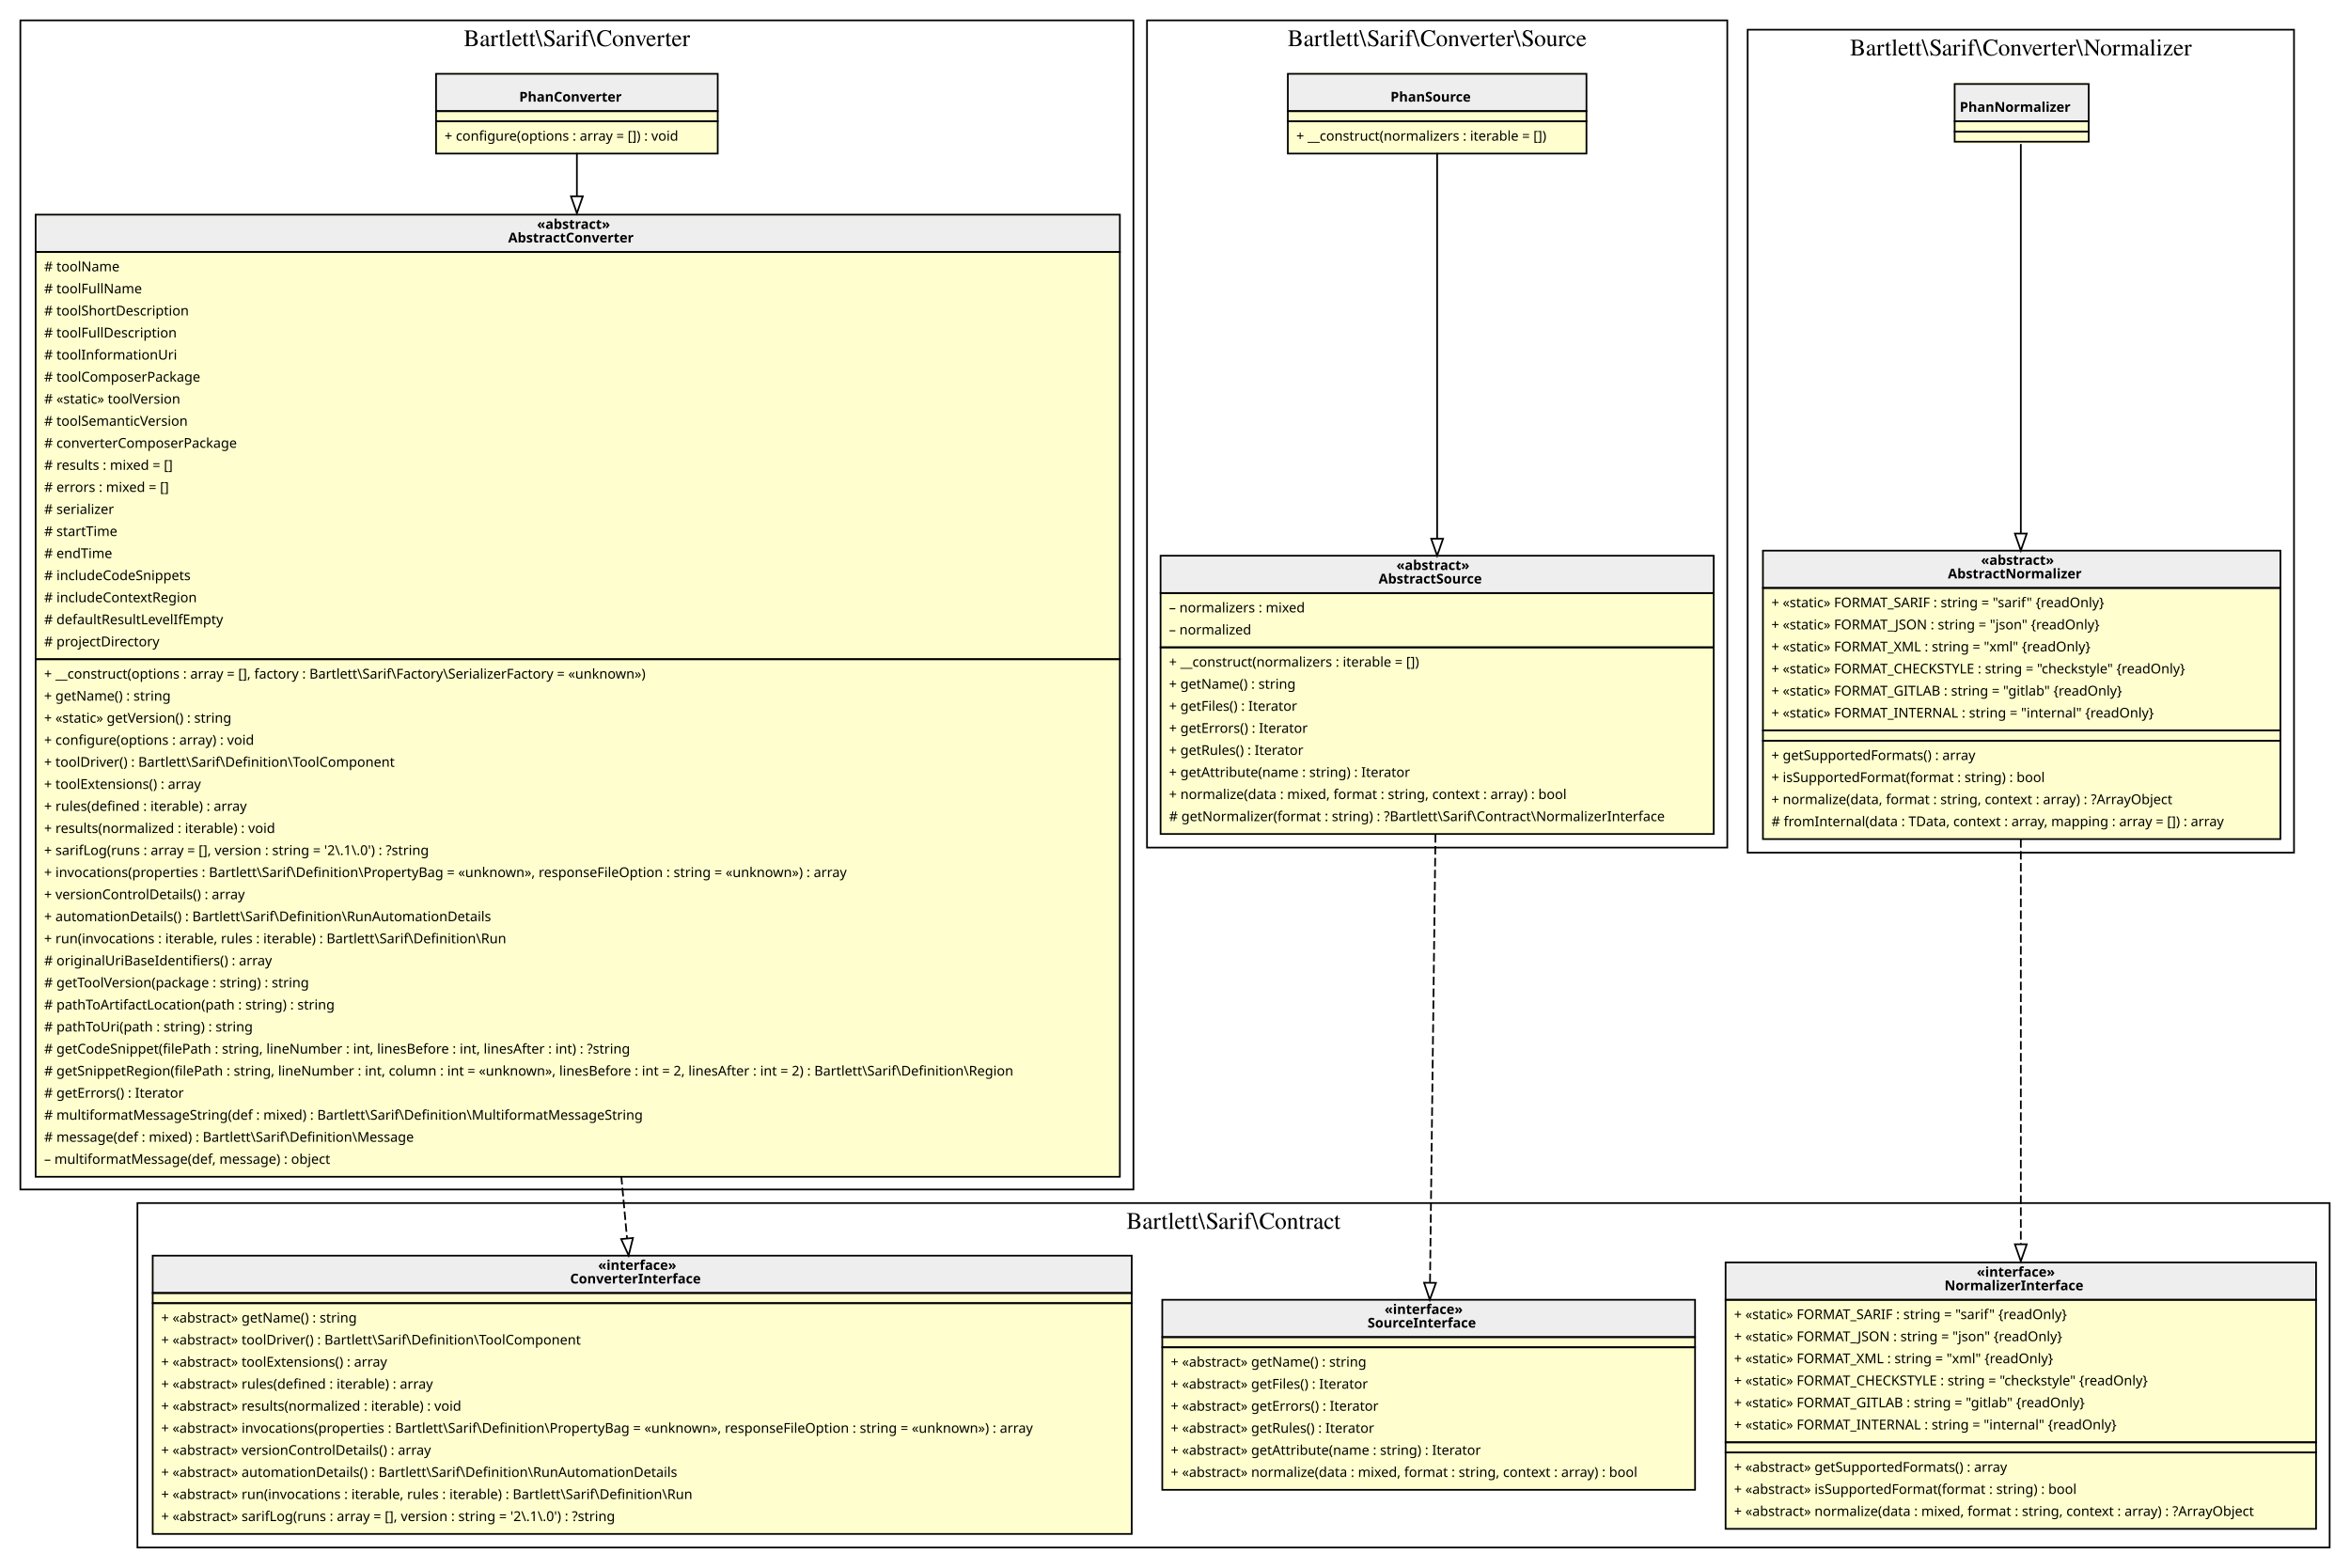
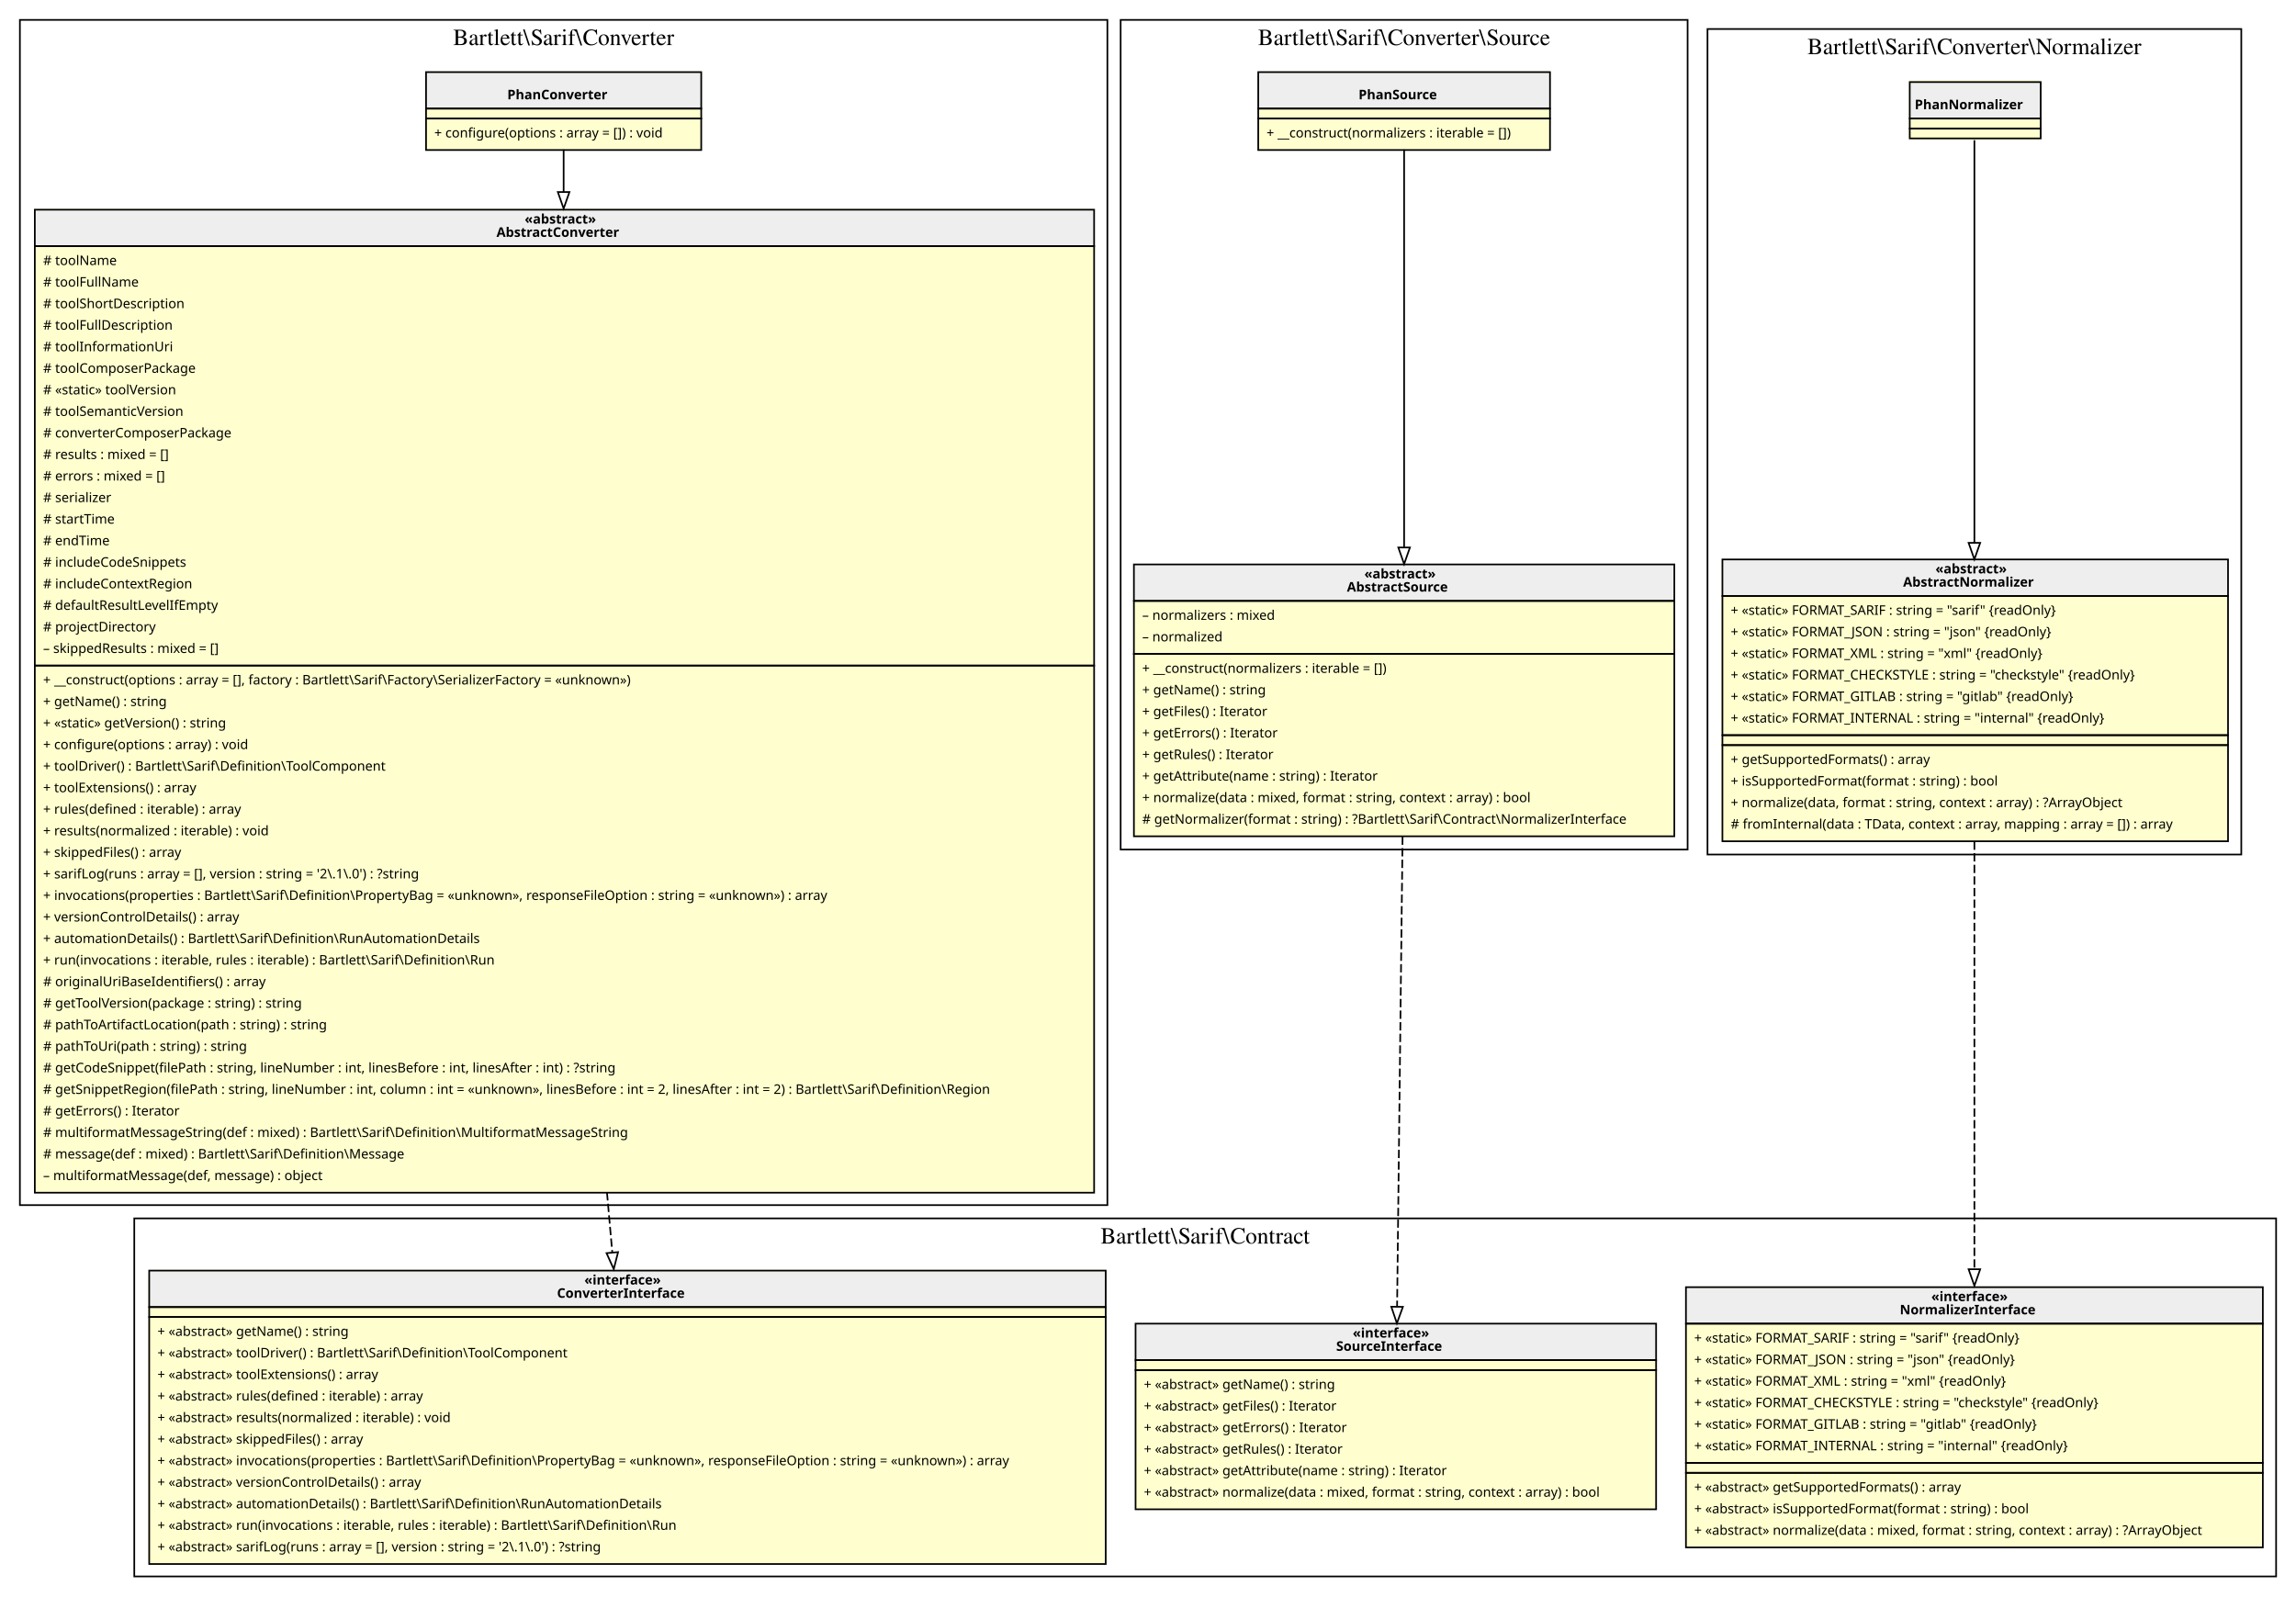
- <svg xmlns="http://www.w3.org/2000/svg" width="1385pt" height="924pt" viewBox="0.00 0.00 1385.00 924.00">
-   <g id="graph0" class="graph" transform="scale(1 1) rotate(0) translate(4 920)">
+ <svg xmlns="http://www.w3.org/2000/svg" width="1385pt" height="963pt" viewBox="0.00 0.00 1385.00 963.00">
+   <g id="graph0" class="graph" transform="scale(1 1) rotate(0) translate(4 959)">
    <g id="clust1" class="cluster">
-       <polygon fill="transparent" stroke="black" points="8,-219 8,-908 664,-908 664,-219 8,-219" />
-       <text text-anchor="middle" x="336" y="-892.8" font-family="Times,serif" font-size="14.00">Bartlett\Sarif\Converter</text>
+       <polygon fill="transparent" stroke="black" points="8,-232 8,-947 664,-947 664,-232 8,-232" />
+       <text text-anchor="middle" x="336" y="-931.8" font-family="Times,serif" font-size="14.00">Bartlett\Sarif\Converter</text>
    </g>
    <g id="clust2" class="cluster">
-       <polygon fill="transparent" stroke="black" points="77,-8 77,-211 1369,-211 1369,-8 77,-8" />
-       <text text-anchor="middle" x="723" y="-195.8" font-family="Times,serif" font-size="14.00">Bartlett\Sarif\Contract</text>
+       <polygon fill="transparent" stroke="black" points="77,-8 77,-224 1369,-224 1369,-8 77,-8" />
+       <text text-anchor="middle" x="723" y="-208.8" font-family="Times,serif" font-size="14.00">Bartlett\Sarif\Contract</text>
    </g>
    <g id="clust3" class="cluster">
-       <polygon fill="transparent" stroke="black" points="672,-420.5 672,-908 1014,-908 1014,-420.5 672,-420.5" />
-       <text text-anchor="middle" x="843" y="-892.8" font-family="Times,serif" font-size="14.00">Bartlett\Sarif\Converter\Source</text>
+       <polygon fill="transparent" stroke="black" points="672,-446.5 672,-947 1014,-947 1014,-446.5 672,-446.5" />
+       <text text-anchor="middle" x="843" y="-931.8" font-family="Times,serif" font-size="14.00">Bartlett\Sarif\Converter\Source</text>
    </g>
    <g id="clust4" class="cluster">
-       <polygon fill="transparent" stroke="black" points="1026,-417.5 1026,-902.5 1348,-902.5 1348,-417.5 1026,-417.5" />
-       <text text-anchor="middle" x="1187" y="-887.3" font-family="Times,serif" font-size="14.00">Bartlett\Sarif\Converter\Normalizer</text>
+       <polygon fill="transparent" stroke="black" points="1026,-443.5 1026,-941.5 1348,-941.5 1348,-443.5 1026,-443.5" />
+       <text text-anchor="middle" x="1187" y="-926.3" font-family="Times,serif" font-size="14.00">Bartlett\Sarif\Converter\Normalizer</text>
    </g>
    <g id="node1" class="node">
-       <polygon fill="#fefece" stroke="transparent" points="419,-877 253,-877 253,-830 419,-830 419,-877" />
-       <polygon fill="#eeeeee" stroke="transparent" points="253,-854.5 253,-876.5 419,-876.5 419,-854.5 253,-854.5" />
-       <polygon fill="none" stroke="black" points="253,-854.5 253,-876.5 419,-876.5 419,-854.5 253,-854.5" />
-       <text text-anchor="start" x="302" y="-860.1" font-family="Verdana" font-weight="bold" font-size="8.00">PhanConverter</text>
-       <polygon fill="none" stroke="black" points="253,-848.5 253,-854.5 419,-854.5 419,-848.5 253,-848.5" />
-       <polygon fill="none" stroke="black" points="253,-829.5 253,-848.5 419,-848.5 419,-829.5 253,-829.5" />
-       <text text-anchor="start" x="258" y="-837.1" font-family="Verdana" font-size="8.00">+ configure(options : array = []) : void</text>
+       <polygon fill="#fefece" stroke="transparent" points="419,-916 253,-916 253,-869 419,-869 419,-916" />
+       <polygon fill="#eeeeee" stroke="transparent" points="253,-893.5 253,-915.5 419,-915.5 419,-893.5 253,-893.5" />
+       <polygon fill="none" stroke="black" points="253,-893.5 253,-915.5 419,-915.5 419,-893.5 253,-893.5" />
+       <text text-anchor="start" x="302" y="-899.1" font-family="Verdana" font-weight="bold" font-size="8.00">PhanConverter</text>
+       <polygon fill="none" stroke="black" points="253,-887.5 253,-893.5 419,-893.5 419,-887.5 253,-887.5" />
+       <polygon fill="none" stroke="black" points="253,-868.5 253,-887.5 419,-887.5 419,-868.5 253,-868.5" />
+       <text text-anchor="start" x="258" y="-876.1" font-family="Verdana" font-size="8.00">+ configure(options : array = []) : void</text>
    </g>
    <g id="node2" class="node">
-       <polygon fill="#fefece" stroke="transparent" points="655.5,-794 16.5,-794 16.5,-227 655.5,-227 655.5,-794" />
-       <polygon fill="#eeeeee" stroke="transparent" points="17,-771.5 17,-793.5 656,-793.5 656,-771.5 17,-771.5" />
-       <polygon fill="none" stroke="black" points="17,-771.5 17,-793.5 656,-793.5 656,-771.5 17,-771.5" />
-       <text text-anchor="start" x="312.5" y="-785.1" font-family="Verdana" font-weight="bold" font-size="8.00">«abstract»</text>
-       <text text-anchor="start" x="295.5" y="-777.1" font-family="Verdana" font-weight="bold" font-size="8.00">AbstractConverter</text>
-       <polygon fill="none" stroke="black" points="17,-531.5 17,-771.5 656,-771.5 656,-531.5 17,-531.5" />
-       <text text-anchor="start" x="22" y="-760.1" font-family="Verdana" font-size="8.00"># toolName</text>
-       <text text-anchor="start" x="22" y="-747.1" font-family="Verdana" font-size="8.00"># toolFullName</text>
-       <text text-anchor="start" x="22" y="-734.1" font-family="Verdana" font-size="8.00"># toolShortDescription</text>
-       <text text-anchor="start" x="22" y="-721.1" font-family="Verdana" font-size="8.00"># toolFullDescription</text>
-       <text text-anchor="start" x="22" y="-708.1" font-family="Verdana" font-size="8.00"># toolInformationUri</text>
-       <text text-anchor="start" x="22" y="-695.1" font-family="Verdana" font-size="8.00"># toolComposerPackage</text>
-       <text text-anchor="start" x="22" y="-682.1" font-family="Verdana" font-size="8.00"># «static» toolVersion</text>
-       <text text-anchor="start" x="22" y="-669.1" font-family="Verdana" font-size="8.00"># toolSemanticVersion</text>
-       <text text-anchor="start" x="22" y="-656.1" font-family="Verdana" font-size="8.00"># converterComposerPackage</text>
-       <text text-anchor="start" x="22" y="-643.1" font-family="Verdana" font-size="8.00"># results : mixed = []</text>
-       <text text-anchor="start" x="22" y="-630.1" font-family="Verdana" font-size="8.00"># errors : mixed = []</text>
-       <text text-anchor="start" x="22" y="-617.1" font-family="Verdana" font-size="8.00"># serializer</text>
-       <text text-anchor="start" x="22" y="-604.1" font-family="Verdana" font-size="8.00"># startTime</text>
-       <text text-anchor="start" x="22" y="-591.1" font-family="Verdana" font-size="8.00"># endTime</text>
-       <text text-anchor="start" x="22" y="-578.1" font-family="Verdana" font-size="8.00"># includeCodeSnippets</text>
-       <text text-anchor="start" x="22" y="-565.1" font-family="Verdana" font-size="8.00"># includeContextRegion</text>
-       <text text-anchor="start" x="22" y="-552.1" font-family="Verdana" font-size="8.00"># defaultResultLevelIfEmpty</text>
-       <text text-anchor="start" x="22" y="-539.1" font-family="Verdana" font-size="8.00"># projectDirectory</text>
-       <polygon fill="none" stroke="black" points="17,-226.5 17,-531.5 656,-531.5 656,-226.5 17,-226.5" />
-       <text text-anchor="start" x="22" y="-520.1" font-family="Verdana" font-size="8.00">+ __construct(options : array = [], factory : Bartlett\Sarif\Factory\SerializerFactory = «unknown»)</text>
-       <text text-anchor="start" x="22" y="-507.1" font-family="Verdana" font-size="8.00">+ getName() : string</text>
-       <text text-anchor="start" x="22" y="-494.1" font-family="Verdana" font-size="8.00">+ «static» getVersion() : string</text>
-       <text text-anchor="start" x="22" y="-481.1" font-family="Verdana" font-size="8.00">+ configure(options : array) : void</text>
-       <text text-anchor="start" x="22" y="-468.1" font-family="Verdana" font-size="8.00">+ toolDriver() : Bartlett\Sarif\Definition\ToolComponent</text>
-       <text text-anchor="start" x="22" y="-455.1" font-family="Verdana" font-size="8.00">+ toolExtensions() : array</text>
-       <text text-anchor="start" x="22" y="-442.1" font-family="Verdana" font-size="8.00">+ rules(defined : iterable) : array</text>
-       <text text-anchor="start" x="22" y="-429.1" font-family="Verdana" font-size="8.00">+ results(normalized : iterable) : void</text>
-       <text text-anchor="start" x="22" y="-416.1" font-family="Verdana" font-size="8.00">+ sarifLog(runs : array = [], version : string = '2\.1\.0') : ?string</text>
-       <text text-anchor="start" x="22" y="-403.1" font-family="Verdana" font-size="8.00">+ invocations(properties : Bartlett\Sarif\Definition\PropertyBag = «unknown», responseFileOption : string = «unknown») : array</text>
-       <text text-anchor="start" x="22" y="-390.1" font-family="Verdana" font-size="8.00">+ versionControlDetails() : array</text>
-       <text text-anchor="start" x="22" y="-377.1" font-family="Verdana" font-size="8.00">+ automationDetails() : Bartlett\Sarif\Definition\RunAutomationDetails</text>
-       <text text-anchor="start" x="22" y="-364.1" font-family="Verdana" font-size="8.00">+ run(invocations : iterable, rules : iterable) : Bartlett\Sarif\Definition\Run</text>
-       <text text-anchor="start" x="22" y="-351.1" font-family="Verdana" font-size="8.00"># originalUriBaseIdentifiers() : array</text>
-       <text text-anchor="start" x="22" y="-338.1" font-family="Verdana" font-size="8.00"># getToolVersion(package : string) : string</text>
-       <text text-anchor="start" x="22" y="-325.1" font-family="Verdana" font-size="8.00"># pathToArtifactLocation(path : string) : string</text>
-       <text text-anchor="start" x="22" y="-312.1" font-family="Verdana" font-size="8.00"># pathToUri(path : string) : string</text>
-       <text text-anchor="start" x="22" y="-299.1" font-family="Verdana" font-size="8.00"># getCodeSnippet(filePath : string, lineNumber : int, linesBefore : int, linesAfter : int) : ?string</text>
-       <text text-anchor="start" x="22" y="-286.1" font-family="Verdana" font-size="8.00"># getSnippetRegion(filePath : string, lineNumber : int, column : int = «unknown», linesBefore : int = 2, linesAfter : int = 2) : Bartlett\Sarif\Definition\Region</text>
-       <text text-anchor="start" x="22" y="-273.1" font-family="Verdana" font-size="8.00"># getErrors() : Iterator</text>
-       <text text-anchor="start" x="22" y="-260.1" font-family="Verdana" font-size="8.00"># multiformatMessageString(def : mixed) : Bartlett\Sarif\Definition\MultiformatMessageString</text>
-       <text text-anchor="start" x="22" y="-247.1" font-family="Verdana" font-size="8.00"># message(def : mixed) : Bartlett\Sarif\Definition\Message</text>
-       <text text-anchor="start" x="22" y="-234.1" font-family="Verdana" font-size="8.00">– multiformatMessage(def, message) : object</text>
+       <polygon fill="#fefece" stroke="transparent" points="655.5,-833 16.5,-833 16.5,-240 655.5,-240 655.5,-833" />
+       <polygon fill="#eeeeee" stroke="transparent" points="17,-810.5 17,-832.5 656,-832.5 656,-810.5 17,-810.5" />
+       <polygon fill="none" stroke="black" points="17,-810.5 17,-832.5 656,-832.5 656,-810.5 17,-810.5" />
+       <text text-anchor="start" x="312.5" y="-824.1" font-family="Verdana" font-weight="bold" font-size="8.00">«abstract»</text>
+       <text text-anchor="start" x="295.5" y="-816.1" font-family="Verdana" font-weight="bold" font-size="8.00">AbstractConverter</text>
+       <polygon fill="none" stroke="black" points="17,-557.5 17,-810.5 656,-810.5 656,-557.5 17,-557.5" />
+       <text text-anchor="start" x="22" y="-799.1" font-family="Verdana" font-size="8.00"># toolName</text>
+       <text text-anchor="start" x="22" y="-786.1" font-family="Verdana" font-size="8.00"># toolFullName</text>
+       <text text-anchor="start" x="22" y="-773.1" font-family="Verdana" font-size="8.00"># toolShortDescription</text>
+       <text text-anchor="start" x="22" y="-760.1" font-family="Verdana" font-size="8.00"># toolFullDescription</text>
+       <text text-anchor="start" x="22" y="-747.1" font-family="Verdana" font-size="8.00"># toolInformationUri</text>
+       <text text-anchor="start" x="22" y="-734.1" font-family="Verdana" font-size="8.00"># toolComposerPackage</text>
+       <text text-anchor="start" x="22" y="-721.1" font-family="Verdana" font-size="8.00"># «static» toolVersion</text>
+       <text text-anchor="start" x="22" y="-708.1" font-family="Verdana" font-size="8.00"># toolSemanticVersion</text>
+       <text text-anchor="start" x="22" y="-695.1" font-family="Verdana" font-size="8.00"># converterComposerPackage</text>
+       <text text-anchor="start" x="22" y="-682.1" font-family="Verdana" font-size="8.00"># results : mixed = []</text>
+       <text text-anchor="start" x="22" y="-669.1" font-family="Verdana" font-size="8.00"># errors : mixed = []</text>
+       <text text-anchor="start" x="22" y="-656.1" font-family="Verdana" font-size="8.00"># serializer</text>
+       <text text-anchor="start" x="22" y="-643.1" font-family="Verdana" font-size="8.00"># startTime</text>
+       <text text-anchor="start" x="22" y="-630.1" font-family="Verdana" font-size="8.00"># endTime</text>
+       <text text-anchor="start" x="22" y="-617.1" font-family="Verdana" font-size="8.00"># includeCodeSnippets</text>
+       <text text-anchor="start" x="22" y="-604.1" font-family="Verdana" font-size="8.00"># includeContextRegion</text>
+       <text text-anchor="start" x="22" y="-591.1" font-family="Verdana" font-size="8.00"># defaultResultLevelIfEmpty</text>
+       <text text-anchor="start" x="22" y="-578.1" font-family="Verdana" font-size="8.00"># projectDirectory</text>
+       <text text-anchor="start" x="22" y="-565.1" font-family="Verdana" font-size="8.00">– skippedResults : mixed = []</text>
+       <polygon fill="none" stroke="black" points="17,-239.5 17,-557.5 656,-557.5 656,-239.5 17,-239.5" />
+       <text text-anchor="start" x="22" y="-546.1" font-family="Verdana" font-size="8.00">+ __construct(options : array = [], factory : Bartlett\Sarif\Factory\SerializerFactory = «unknown»)</text>
+       <text text-anchor="start" x="22" y="-533.1" font-family="Verdana" font-size="8.00">+ getName() : string</text>
+       <text text-anchor="start" x="22" y="-520.1" font-family="Verdana" font-size="8.00">+ «static» getVersion() : string</text>
+       <text text-anchor="start" x="22" y="-507.1" font-family="Verdana" font-size="8.00">+ configure(options : array) : void</text>
+       <text text-anchor="start" x="22" y="-494.1" font-family="Verdana" font-size="8.00">+ toolDriver() : Bartlett\Sarif\Definition\ToolComponent</text>
+       <text text-anchor="start" x="22" y="-481.1" font-family="Verdana" font-size="8.00">+ toolExtensions() : array</text>
+       <text text-anchor="start" x="22" y="-468.1" font-family="Verdana" font-size="8.00">+ rules(defined : iterable) : array</text>
+       <text text-anchor="start" x="22" y="-455.1" font-family="Verdana" font-size="8.00">+ results(normalized : iterable) : void</text>
+       <text text-anchor="start" x="22" y="-442.1" font-family="Verdana" font-size="8.00">+ skippedFiles() : array</text>
+       <text text-anchor="start" x="22" y="-429.1" font-family="Verdana" font-size="8.00">+ sarifLog(runs : array = [], version : string = '2\.1\.0') : ?string</text>
+       <text text-anchor="start" x="22" y="-416.1" font-family="Verdana" font-size="8.00">+ invocations(properties : Bartlett\Sarif\Definition\PropertyBag = «unknown», responseFileOption : string = «unknown») : array</text>
+       <text text-anchor="start" x="22" y="-403.1" font-family="Verdana" font-size="8.00">+ versionControlDetails() : array</text>
+       <text text-anchor="start" x="22" y="-390.1" font-family="Verdana" font-size="8.00">+ automationDetails() : Bartlett\Sarif\Definition\RunAutomationDetails</text>
+       <text text-anchor="start" x="22" y="-377.1" font-family="Verdana" font-size="8.00">+ run(invocations : iterable, rules : iterable) : Bartlett\Sarif\Definition\Run</text>
+       <text text-anchor="start" x="22" y="-364.1" font-family="Verdana" font-size="8.00"># originalUriBaseIdentifiers() : array</text>
+       <text text-anchor="start" x="22" y="-351.1" font-family="Verdana" font-size="8.00"># getToolVersion(package : string) : string</text>
+       <text text-anchor="start" x="22" y="-338.1" font-family="Verdana" font-size="8.00"># pathToArtifactLocation(path : string) : string</text>
+       <text text-anchor="start" x="22" y="-325.1" font-family="Verdana" font-size="8.00"># pathToUri(path : string) : string</text>
+       <text text-anchor="start" x="22" y="-312.1" font-family="Verdana" font-size="8.00"># getCodeSnippet(filePath : string, lineNumber : int, linesBefore : int, linesAfter : int) : ?string</text>
+       <text text-anchor="start" x="22" y="-299.1" font-family="Verdana" font-size="8.00"># getSnippetRegion(filePath : string, lineNumber : int, column : int = «unknown», linesBefore : int = 2, linesAfter : int = 2) : Bartlett\Sarif\Definition\Region</text>
+       <text text-anchor="start" x="22" y="-286.1" font-family="Verdana" font-size="8.00"># getErrors() : Iterator</text>
+       <text text-anchor="start" x="22" y="-273.1" font-family="Verdana" font-size="8.00"># multiformatMessageString(def : mixed) : Bartlett\Sarif\Definition\MultiformatMessageString</text>
+       <text text-anchor="start" x="22" y="-260.1" font-family="Verdana" font-size="8.00"># message(def : mixed) : Bartlett\Sarif\Definition\Message</text>
+       <text text-anchor="start" x="22" y="-247.1" font-family="Verdana" font-size="8.00">– multiformatMessage(def, message) : object</text>
    </g>
    <g id="edge2" class="edge">
-       <path fill="none" stroke="black" d="M336,-829.86C336,-822.72 336,-814.12 336,-804.4" />
-       <polygon fill="none" stroke="black" points="339.5,-804.32 336,-794.32 332.5,-804.32 339.5,-804.32" />
+       <path fill="none" stroke="black" d="M336,-868.82C336,-861.66 336,-853.04 336,-843.28" />
+       <polygon fill="none" stroke="black" points="339.5,-843.16 336,-833.16 332.5,-843.16 339.5,-843.16" />
    </g>
    <g id="node3" class="node">
-       <polygon fill="#fefece" stroke="transparent" points="662.5,-180 85.5,-180 85.5,-16 662.5,-16 662.5,-180" />
-       <polygon fill="#eeeeee" stroke="transparent" points="86,-158 86,-180 663,-180 663,-158 86,-158" />
-       <polygon fill="none" stroke="black" points="86,-158 86,-180 663,-180 663,-158 86,-158" />
-       <text text-anchor="start" x="348.5" y="-171.6" font-family="Verdana" font-weight="bold" font-size="8.00">«interface»</text>
-       <text text-anchor="start" x="332" y="-163.6" font-family="Verdana" font-weight="bold" font-size="8.00">ConverterInterface</text>
-       <polygon fill="none" stroke="black" points="86,-152 86,-158 663,-158 663,-152 86,-152" />
-       <polygon fill="none" stroke="black" points="86,-16 86,-152 663,-152 663,-16 86,-16" />
-       <text text-anchor="start" x="91" y="-140.6" font-family="Verdana" font-size="8.00">+ «abstract» getName() : string</text>
-       <text text-anchor="start" x="91" y="-127.6" font-family="Verdana" font-size="8.00">+ «abstract» toolDriver() : Bartlett\Sarif\Definition\ToolComponent</text>
-       <text text-anchor="start" x="91" y="-114.6" font-family="Verdana" font-size="8.00">+ «abstract» toolExtensions() : array</text>
-       <text text-anchor="start" x="91" y="-101.6" font-family="Verdana" font-size="8.00">+ «abstract» rules(defined : iterable) : array</text>
-       <text text-anchor="start" x="91" y="-88.6" font-family="Verdana" font-size="8.00">+ «abstract» results(normalized : iterable) : void</text>
-       <text text-anchor="start" x="91" y="-75.6" font-family="Verdana" font-size="8.00">+ «abstract» invocations(properties : Bartlett\Sarif\Definition\PropertyBag = «unknown», responseFileOption : string = «unknown») : array</text>
-       <text text-anchor="start" x="91" y="-62.6" font-family="Verdana" font-size="8.00">+ «abstract» versionControlDetails() : array</text>
-       <text text-anchor="start" x="91" y="-49.6" font-family="Verdana" font-size="8.00">+ «abstract» automationDetails() : Bartlett\Sarif\Definition\RunAutomationDetails</text>
-       <text text-anchor="start" x="91" y="-36.6" font-family="Verdana" font-size="8.00">+ «abstract» run(invocations : iterable, rules : iterable) : Bartlett\Sarif\Definition\Run</text>
-       <text text-anchor="start" x="91" y="-23.6" font-family="Verdana" font-size="8.00">+ «abstract» sarifLog(runs : array = [], version : string = '2\.1\.0') : ?string</text>
+       <polygon fill="#fefece" stroke="transparent" points="662.5,-193 85.5,-193 85.5,-16 662.5,-16 662.5,-193" />
+       <polygon fill="#eeeeee" stroke="transparent" points="86,-170.5 86,-192.5 663,-192.5 663,-170.5 86,-170.5" />
+       <polygon fill="none" stroke="black" points="86,-170.5 86,-192.5 663,-192.5 663,-170.5 86,-170.5" />
+       <text text-anchor="start" x="348.5" y="-184.1" font-family="Verdana" font-weight="bold" font-size="8.00">«interface»</text>
+       <text text-anchor="start" x="332" y="-176.1" font-family="Verdana" font-weight="bold" font-size="8.00">ConverterInterface</text>
+       <polygon fill="none" stroke="black" points="86,-164.5 86,-170.5 663,-170.5 663,-164.5 86,-164.5" />
+       <polygon fill="none" stroke="black" points="86,-15.5 86,-164.5 663,-164.5 663,-15.5 86,-15.5" />
+       <text text-anchor="start" x="91" y="-153.1" font-family="Verdana" font-size="8.00">+ «abstract» getName() : string</text>
+       <text text-anchor="start" x="91" y="-140.1" font-family="Verdana" font-size="8.00">+ «abstract» toolDriver() : Bartlett\Sarif\Definition\ToolComponent</text>
+       <text text-anchor="start" x="91" y="-127.1" font-family="Verdana" font-size="8.00">+ «abstract» toolExtensions() : array</text>
+       <text text-anchor="start" x="91" y="-114.1" font-family="Verdana" font-size="8.00">+ «abstract» rules(defined : iterable) : array</text>
+       <text text-anchor="start" x="91" y="-101.1" font-family="Verdana" font-size="8.00">+ «abstract» results(normalized : iterable) : void</text>
+       <text text-anchor="start" x="91" y="-88.1" font-family="Verdana" font-size="8.00">+ «abstract» skippedFiles() : array</text>
+       <text text-anchor="start" x="91" y="-75.1" font-family="Verdana" font-size="8.00">+ «abstract» invocations(properties : Bartlett\Sarif\Definition\PropertyBag = «unknown», responseFileOption : string = «unknown») : array</text>
+       <text text-anchor="start" x="91" y="-62.1" font-family="Verdana" font-size="8.00">+ «abstract» versionControlDetails() : array</text>
+       <text text-anchor="start" x="91" y="-49.1" font-family="Verdana" font-size="8.00">+ «abstract» automationDetails() : Bartlett\Sarif\Definition\RunAutomationDetails</text>
+       <text text-anchor="start" x="91" y="-36.1" font-family="Verdana" font-size="8.00">+ «abstract» run(invocations : iterable, rules : iterable) : Bartlett\Sarif\Definition\Run</text>
+       <text text-anchor="start" x="91" y="-23.1" font-family="Verdana" font-size="8.00">+ «abstract» sarifLog(runs : array = [], version : string = '2\.1\.0') : ?string</text>
    </g>
    <g id="edge1" class="edge">
-       <path fill="none" stroke="black" stroke-dasharray="5,2" d="M362.16,-226.92C363.34,-214.11 364.49,-201.77 365.56,-190.15" />
-       <polygon fill="none" stroke="black" points="369.05,-190.41 366.49,-180.13 362.08,-189.77 369.05,-190.41" />
+       <path fill="none" stroke="black" stroke-dasharray="5,2" d="M362.13,-239.79C363.25,-227.14 364.33,-214.93 365.35,-203.36" />
+       <polygon fill="none" stroke="black" points="368.84,-203.65 366.23,-193.38 361.87,-203.03 368.84,-203.65" />
    </g>
    <g id="node4" class="node">
-       <polygon fill="#fefece" stroke="transparent" points="995,-154 681,-154 681,-42 995,-42 995,-154" />
-       <polygon fill="#eeeeee" stroke="transparent" points="681,-132 681,-154 995,-154 995,-132 681,-132" />
-       <polygon fill="none" stroke="black" points="681,-132 681,-154 995,-154 995,-132 681,-132" />
-       <text text-anchor="start" x="812" y="-145.6" font-family="Verdana" font-weight="bold" font-size="8.00">«interface»</text>
-       <text text-anchor="start" x="802" y="-137.6" font-family="Verdana" font-weight="bold" font-size="8.00">SourceInterface</text>
-       <polygon fill="none" stroke="black" points="681,-126 681,-132 995,-132 995,-126 681,-126" />
-       <polygon fill="none" stroke="black" points="681,-42 681,-126 995,-126 995,-42 681,-42" />
-       <text text-anchor="start" x="686" y="-114.6" font-family="Verdana" font-size="8.00">+ «abstract» getName() : string</text>
-       <text text-anchor="start" x="686" y="-101.6" font-family="Verdana" font-size="8.00">+ «abstract» getFiles() : Iterator</text>
-       <text text-anchor="start" x="686" y="-88.6" font-family="Verdana" font-size="8.00">+ «abstract» getErrors() : Iterator</text>
-       <text text-anchor="start" x="686" y="-75.6" font-family="Verdana" font-size="8.00">+ «abstract» getRules() : Iterator</text>
-       <text text-anchor="start" x="686" y="-62.6" font-family="Verdana" font-size="8.00">+ «abstract» getAttribute(name : string) : Iterator</text>
-       <text text-anchor="start" x="686" y="-49.6" font-family="Verdana" font-size="8.00">+ «abstract» normalize(data : mixed, format : string, context : array) : bool</text>
+       <polygon fill="#fefece" stroke="transparent" points="995,-160.5 681,-160.5 681,-48.5 995,-48.5 995,-160.5" />
+       <polygon fill="#eeeeee" stroke="transparent" points="681,-138.5 681,-160.5 995,-160.5 995,-138.5 681,-138.5" />
+       <polygon fill="none" stroke="black" points="681,-138.5 681,-160.5 995,-160.5 995,-138.5 681,-138.5" />
+       <text text-anchor="start" x="812" y="-152.1" font-family="Verdana" font-weight="bold" font-size="8.00">«interface»</text>
+       <text text-anchor="start" x="802" y="-144.1" font-family="Verdana" font-weight="bold" font-size="8.00">SourceInterface</text>
+       <polygon fill="none" stroke="black" points="681,-132.5 681,-138.5 995,-138.5 995,-132.5 681,-132.5" />
+       <polygon fill="none" stroke="black" points="681,-48.5 681,-132.5 995,-132.5 995,-48.5 681,-48.5" />
+       <text text-anchor="start" x="686" y="-121.1" font-family="Verdana" font-size="8.00">+ «abstract» getName() : string</text>
+       <text text-anchor="start" x="686" y="-108.1" font-family="Verdana" font-size="8.00">+ «abstract» getFiles() : Iterator</text>
+       <text text-anchor="start" x="686" y="-95.1" font-family="Verdana" font-size="8.00">+ «abstract» getErrors() : Iterator</text>
+       <text text-anchor="start" x="686" y="-82.1" font-family="Verdana" font-size="8.00">+ «abstract» getRules() : Iterator</text>
+       <text text-anchor="start" x="686" y="-69.1" font-family="Verdana" font-size="8.00">+ «abstract» getAttribute(name : string) : Iterator</text>
+       <text text-anchor="start" x="686" y="-56.1" font-family="Verdana" font-size="8.00">+ «abstract» normalize(data : mixed, format : string, context : array) : bool</text>
    </g>
    <g id="node5" class="node">
-       <polygon fill="#fefece" stroke="transparent" points="1361,-176.5 1013,-176.5 1013,-19.5 1361,-19.5 1361,-176.5" />
-       <polygon fill="#eeeeee" stroke="transparent" points="1013,-154 1013,-176 1361,-176 1361,-154 1013,-154" />
-       <polygon fill="none" stroke="black" points="1013,-154 1013,-176 1361,-176 1361,-154 1013,-154" />
-       <text text-anchor="start" x="1161" y="-167.6" font-family="Verdana" font-weight="bold" font-size="8.00">«interface»</text>
-       <text text-anchor="start" x="1142" y="-159.6" font-family="Verdana" font-weight="bold" font-size="8.00">NormalizerInterface</text>
-       <polygon fill="none" stroke="black" points="1013,-70 1013,-154 1361,-154 1361,-70 1013,-70" />
-       <text text-anchor="start" x="1018" y="-142.6" font-family="Verdana" font-size="8.00">+ «static» FORMAT_SARIF : string = "sarif" {readOnly}</text>
-       <text text-anchor="start" x="1018" y="-129.6" font-family="Verdana" font-size="8.00">+ «static» FORMAT_JSON : string = "json" {readOnly}</text>
-       <text text-anchor="start" x="1018" y="-116.6" font-family="Verdana" font-size="8.00">+ «static» FORMAT_XML : string = "xml" {readOnly}</text>
-       <text text-anchor="start" x="1018" y="-103.6" font-family="Verdana" font-size="8.00">+ «static» FORMAT_CHECKSTYLE : string = "checkstyle" {readOnly}</text>
-       <text text-anchor="start" x="1018" y="-90.6" font-family="Verdana" font-size="8.00">+ «static» FORMAT_GITLAB : string = "gitlab" {readOnly}</text>
-       <text text-anchor="start" x="1018" y="-77.6" font-family="Verdana" font-size="8.00">+ «static» FORMAT_INTERNAL : string = "internal" {readOnly}</text>
-       <polygon fill="none" stroke="black" points="1013,-64 1013,-70 1361,-70 1361,-64 1013,-64" />
-       <polygon fill="none" stroke="black" points="1013,-19 1013,-64 1361,-64 1361,-19 1013,-19" />
-       <text text-anchor="start" x="1018" y="-52.6" font-family="Verdana" font-size="8.00">+ «abstract» getSupportedFormats() : array</text>
-       <text text-anchor="start" x="1018" y="-39.6" font-family="Verdana" font-size="8.00">+ «abstract» isSupportedFormat(format : string) : bool</text>
-       <text text-anchor="start" x="1018" y="-26.6" font-family="Verdana" font-size="8.00">+ «abstract» normalize(data : mixed, format : string, context : array) : ?ArrayObject</text>
+       <polygon fill="#fefece" stroke="transparent" points="1361,-183 1013,-183 1013,-26 1361,-26 1361,-183" />
+       <polygon fill="#eeeeee" stroke="transparent" points="1013,-160.5 1013,-182.5 1361,-182.5 1361,-160.5 1013,-160.5" />
+       <polygon fill="none" stroke="black" points="1013,-160.5 1013,-182.5 1361,-182.5 1361,-160.5 1013,-160.5" />
+       <text text-anchor="start" x="1161" y="-174.1" font-family="Verdana" font-weight="bold" font-size="8.00">«interface»</text>
+       <text text-anchor="start" x="1142" y="-166.1" font-family="Verdana" font-weight="bold" font-size="8.00">NormalizerInterface</text>
+       <polygon fill="none" stroke="black" points="1013,-76.5 1013,-160.5 1361,-160.5 1361,-76.5 1013,-76.5" />
+       <text text-anchor="start" x="1018" y="-149.1" font-family="Verdana" font-size="8.00">+ «static» FORMAT_SARIF : string = "sarif" {readOnly}</text>
+       <text text-anchor="start" x="1018" y="-136.1" font-family="Verdana" font-size="8.00">+ «static» FORMAT_JSON : string = "json" {readOnly}</text>
+       <text text-anchor="start" x="1018" y="-123.1" font-family="Verdana" font-size="8.00">+ «static» FORMAT_XML : string = "xml" {readOnly}</text>
+       <text text-anchor="start" x="1018" y="-110.1" font-family="Verdana" font-size="8.00">+ «static» FORMAT_CHECKSTYLE : string = "checkstyle" {readOnly}</text>
+       <text text-anchor="start" x="1018" y="-97.1" font-family="Verdana" font-size="8.00">+ «static» FORMAT_GITLAB : string = "gitlab" {readOnly}</text>
+       <text text-anchor="start" x="1018" y="-84.1" font-family="Verdana" font-size="8.00">+ «static» FORMAT_INTERNAL : string = "internal" {readOnly}</text>
+       <polygon fill="none" stroke="black" points="1013,-70.5 1013,-76.5 1361,-76.5 1361,-70.5 1013,-70.5" />
+       <polygon fill="none" stroke="black" points="1013,-25.5 1013,-70.5 1361,-70.5 1361,-25.5 1013,-25.5" />
+       <text text-anchor="start" x="1018" y="-59.1" font-family="Verdana" font-size="8.00">+ «abstract» getSupportedFormats() : array</text>
+       <text text-anchor="start" x="1018" y="-46.1" font-family="Verdana" font-size="8.00">+ «abstract» isSupportedFormat(format : string) : bool</text>
+       <text text-anchor="start" x="1018" y="-33.1" font-family="Verdana" font-size="8.00">+ «abstract» normalize(data : mixed, format : string, context : array) : ?ArrayObject</text>
    </g>
    <g id="node6" class="node">
-       <polygon fill="#fefece" stroke="transparent" points="931,-877 755,-877 755,-830 931,-830 931,-877" />
-       <polygon fill="#eeeeee" stroke="transparent" points="755,-854.5 755,-876.5 931,-876.5 931,-854.5 755,-854.5" />
-       <polygon fill="none" stroke="black" points="755,-854.5 755,-876.5 931,-876.5 931,-854.5 755,-854.5" />
-       <text text-anchor="start" x="815.5" y="-860.1" font-family="Verdana" font-weight="bold" font-size="8.00">PhanSource</text>
-       <polygon fill="none" stroke="black" points="755,-848.5 755,-854.5 931,-854.5 931,-848.5 755,-848.5" />
-       <polygon fill="none" stroke="black" points="755,-829.5 755,-848.5 931,-848.5 931,-829.5 755,-829.5" />
-       <text text-anchor="start" x="760" y="-837.1" font-family="Verdana" font-size="8.00">+ __construct(normalizers : iterable = [])</text>
+       <polygon fill="#fefece" stroke="transparent" points="931,-916 755,-916 755,-869 931,-869 931,-916" />
+       <polygon fill="#eeeeee" stroke="transparent" points="755,-893.5 755,-915.5 931,-915.5 931,-893.5 755,-893.5" />
+       <polygon fill="none" stroke="black" points="755,-893.5 755,-915.5 931,-915.5 931,-893.5 755,-893.5" />
+       <text text-anchor="start" x="815.5" y="-899.1" font-family="Verdana" font-weight="bold" font-size="8.00">PhanSource</text>
+       <polygon fill="none" stroke="black" points="755,-887.5 755,-893.5 931,-893.5 931,-887.5 755,-887.5" />
+       <polygon fill="none" stroke="black" points="755,-868.5 755,-887.5 931,-887.5 931,-868.5 755,-868.5" />
+       <text text-anchor="start" x="760" y="-876.1" font-family="Verdana" font-size="8.00">+ __construct(normalizers : iterable = [])</text>
    </g>
    <g id="node7" class="node">
-       <polygon fill="#fefece" stroke="transparent" points="1006,-592.5 680,-592.5 680,-428.5 1006,-428.5 1006,-592.5" />
-       <polygon fill="#eeeeee" stroke="transparent" points="680,-570.5 680,-592.5 1006,-592.5 1006,-570.5 680,-570.5" />
-       <polygon fill="none" stroke="black" points="680,-570.5 680,-592.5 1006,-592.5 1006,-570.5 680,-570.5" />
-       <text text-anchor="start" x="819" y="-584.1" font-family="Verdana" font-weight="bold" font-size="8.00">«abstract»</text>
-       <text text-anchor="start" x="808.5" y="-576.1" font-family="Verdana" font-weight="bold" font-size="8.00">AbstractSource</text>
-       <polygon fill="none" stroke="black" points="680,-538.5 680,-570.5 1006,-570.5 1006,-538.5 680,-538.5" />
-       <text text-anchor="start" x="685" y="-559.1" font-family="Verdana" font-size="8.00">– normalizers : mixed</text>
-       <text text-anchor="start" x="685" y="-546.1" font-family="Verdana" font-size="8.00">– normalized</text>
-       <polygon fill="none" stroke="black" points="680,-428.5 680,-538.5 1006,-538.5 1006,-428.5 680,-428.5" />
-       <text text-anchor="start" x="685" y="-527.1" font-family="Verdana" font-size="8.00">+ __construct(normalizers : iterable = [])</text>
-       <text text-anchor="start" x="685" y="-514.1" font-family="Verdana" font-size="8.00">+ getName() : string</text>
-       <text text-anchor="start" x="685" y="-501.1" font-family="Verdana" font-size="8.00">+ getFiles() : Iterator</text>
-       <text text-anchor="start" x="685" y="-488.1" font-family="Verdana" font-size="8.00">+ getErrors() : Iterator</text>
-       <text text-anchor="start" x="685" y="-475.1" font-family="Verdana" font-size="8.00">+ getRules() : Iterator</text>
-       <text text-anchor="start" x="685" y="-462.1" font-family="Verdana" font-size="8.00">+ getAttribute(name : string) : Iterator</text>
-       <text text-anchor="start" x="685" y="-449.1" font-family="Verdana" font-size="8.00">+ normalize(data : mixed, format : string, context : array) : bool</text>
-       <text text-anchor="start" x="685" y="-436.1" font-family="Verdana" font-size="8.00"># getNormalizer(format : string) : ?Bartlett\Sarif\Contract\NormalizerInterface</text>
+       <polygon fill="#fefece" stroke="transparent" points="1006,-618.5 680,-618.5 680,-454.5 1006,-454.5 1006,-618.5" />
+       <polygon fill="#eeeeee" stroke="transparent" points="680,-596.5 680,-618.5 1006,-618.5 1006,-596.5 680,-596.5" />
+       <polygon fill="none" stroke="black" points="680,-596.5 680,-618.5 1006,-618.5 1006,-596.5 680,-596.5" />
+       <text text-anchor="start" x="819" y="-610.1" font-family="Verdana" font-weight="bold" font-size="8.00">«abstract»</text>
+       <text text-anchor="start" x="808.5" y="-602.1" font-family="Verdana" font-weight="bold" font-size="8.00">AbstractSource</text>
+       <polygon fill="none" stroke="black" points="680,-564.5 680,-596.5 1006,-596.5 1006,-564.5 680,-564.5" />
+       <text text-anchor="start" x="685" y="-585.1" font-family="Verdana" font-size="8.00">– normalizers : mixed</text>
+       <text text-anchor="start" x="685" y="-572.1" font-family="Verdana" font-size="8.00">– normalized</text>
+       <polygon fill="none" stroke="black" points="680,-454.5 680,-564.5 1006,-564.5 1006,-454.5 680,-454.5" />
+       <text text-anchor="start" x="685" y="-553.1" font-family="Verdana" font-size="8.00">+ __construct(normalizers : iterable = [])</text>
+       <text text-anchor="start" x="685" y="-540.1" font-family="Verdana" font-size="8.00">+ getName() : string</text>
+       <text text-anchor="start" x="685" y="-527.1" font-family="Verdana" font-size="8.00">+ getFiles() : Iterator</text>
+       <text text-anchor="start" x="685" y="-514.1" font-family="Verdana" font-size="8.00">+ getErrors() : Iterator</text>
+       <text text-anchor="start" x="685" y="-501.1" font-family="Verdana" font-size="8.00">+ getRules() : Iterator</text>
+       <text text-anchor="start" x="685" y="-488.1" font-family="Verdana" font-size="8.00">+ getAttribute(name : string) : Iterator</text>
+       <text text-anchor="start" x="685" y="-475.1" font-family="Verdana" font-size="8.00">+ normalize(data : mixed, format : string, context : array) : bool</text>
+       <text text-anchor="start" x="685" y="-462.1" font-family="Verdana" font-size="8.00"># getNormalizer(format : string) : ?Bartlett\Sarif\Contract\NormalizerInterface</text>
    </g>
    <g id="edge4" class="edge">
-       <path fill="none" stroke="black" d="M843,-829.86C843,-784.38 843,-679.67 843,-602.71" />
-       <polygon fill="none" stroke="black" points="846.5,-602.51 843,-592.51 839.5,-602.51 846.5,-602.51" />
+       <path fill="none" stroke="black" d="M843,-868.82C843,-821.4 843,-709.52 843,-628.88" />
+       <polygon fill="none" stroke="black" points="846.5,-628.71 843,-618.71 839.5,-628.71 846.5,-628.71" />
    </g>
    <g id="edge3" class="edge">
-       <path fill="none" stroke="black" stroke-dasharray="5,2" d="M842.01,-428.4C841.07,-351.01 839.67,-235.9 838.79,-164.26" />
-       <polygon fill="none" stroke="black" points="842.29,-163.97 838.67,-154.01 835.29,-164.06 842.29,-163.97" />
+       <path fill="none" stroke="black" stroke-dasharray="5,2" d="M842.06,-454.37C841.1,-372.31 839.65,-247.05 838.76,-171.07" />
+       <polygon fill="none" stroke="black" points="842.26,-170.64 838.64,-160.68 835.26,-170.72 842.26,-170.64" />
    </g>
    <g id="node8" class="node">
-       <polygon fill="#fefece" stroke="transparent" points="1226.5,-871.5 1147.5,-871.5 1147.5,-835.5 1226.5,-835.5 1226.5,-871.5" />
-       <polygon fill="#eeeeee" stroke="transparent" points="1148,-848.5 1148,-870.5 1227,-870.5 1227,-848.5 1148,-848.5" />
-       <polygon fill="none" stroke="black" points="1148,-848.5 1148,-870.5 1227,-870.5 1227,-848.5 1148,-848.5" />
-       <text text-anchor="start" x="1151" y="-854.1" font-family="Verdana" font-weight="bold" font-size="8.00">PhanNormalizer</text>
-       <polygon fill="none" stroke="black" points="1148,-842.5 1148,-848.5 1227,-848.5 1227,-842.5 1148,-842.5" />
-       <polygon fill="none" stroke="black" points="1148,-836.5 1148,-842.5 1227,-842.5 1227,-836.5 1148,-836.5" />
+       <polygon fill="#fefece" stroke="transparent" points="1226.5,-910.5 1147.5,-910.5 1147.5,-874.5 1226.5,-874.5 1226.5,-910.5" />
+       <polygon fill="#eeeeee" stroke="transparent" points="1148,-887.5 1148,-909.5 1227,-909.5 1227,-887.5 1148,-887.5" />
+       <polygon fill="none" stroke="black" points="1148,-887.5 1148,-909.5 1227,-909.5 1227,-887.5 1148,-887.5" />
+       <text text-anchor="start" x="1151" y="-893.1" font-family="Verdana" font-weight="bold" font-size="8.00">PhanNormalizer</text>
+       <polygon fill="none" stroke="black" points="1148,-881.5 1148,-887.5 1227,-887.5 1227,-881.5 1148,-881.5" />
+       <polygon fill="none" stroke="black" points="1148,-875.5 1148,-881.5 1227,-881.5 1227,-875.5 1148,-875.5" />
    </g>
    <g id="node9" class="node">
-       <polygon fill="#fefece" stroke="transparent" points="1339.5,-595.5 1034.5,-595.5 1034.5,-425.5 1339.5,-425.5 1339.5,-595.5" />
-       <polygon fill="#eeeeee" stroke="transparent" points="1035,-573.5 1035,-595.5 1340,-595.5 1340,-573.5 1035,-573.5" />
-       <polygon fill="none" stroke="black" points="1035,-573.5 1035,-595.5 1340,-595.5 1340,-573.5 1035,-573.5" />
-       <text text-anchor="start" x="1163.5" y="-587.1" font-family="Verdana" font-weight="bold" font-size="8.00">«abstract»</text>
-       <text text-anchor="start" x="1144" y="-579.1" font-family="Verdana" font-weight="bold" font-size="8.00">AbstractNormalizer</text>
-       <polygon fill="none" stroke="black" points="1035,-489.5 1035,-573.5 1340,-573.5 1340,-489.5 1035,-489.5" />
-       <text text-anchor="start" x="1040" y="-562.1" font-family="Verdana" font-size="8.00">+ «static» FORMAT_SARIF : string = "sarif" {readOnly}</text>
-       <text text-anchor="start" x="1040" y="-549.1" font-family="Verdana" font-size="8.00">+ «static» FORMAT_JSON : string = "json" {readOnly}</text>
-       <text text-anchor="start" x="1040" y="-536.1" font-family="Verdana" font-size="8.00">+ «static» FORMAT_XML : string = "xml" {readOnly}</text>
-       <text text-anchor="start" x="1040" y="-523.1" font-family="Verdana" font-size="8.00">+ «static» FORMAT_CHECKSTYLE : string = "checkstyle" {readOnly}</text>
-       <text text-anchor="start" x="1040" y="-510.1" font-family="Verdana" font-size="8.00">+ «static» FORMAT_GITLAB : string = "gitlab" {readOnly}</text>
-       <text text-anchor="start" x="1040" y="-497.1" font-family="Verdana" font-size="8.00">+ «static» FORMAT_INTERNAL : string = "internal" {readOnly}</text>
-       <polygon fill="none" stroke="black" points="1035,-483.5 1035,-489.5 1340,-489.5 1340,-483.5 1035,-483.5" />
-       <polygon fill="none" stroke="black" points="1035,-425.5 1035,-483.5 1340,-483.5 1340,-425.5 1035,-425.5" />
-       <text text-anchor="start" x="1040" y="-472.1" font-family="Verdana" font-size="8.00">+ getSupportedFormats() : array</text>
-       <text text-anchor="start" x="1040" y="-459.1" font-family="Verdana" font-size="8.00">+ isSupportedFormat(format : string) : bool</text>
-       <text text-anchor="start" x="1040" y="-446.1" font-family="Verdana" font-size="8.00">+ normalize(data, format : string, context : array) : ?ArrayObject</text>
-       <text text-anchor="start" x="1040" y="-433.1" font-family="Verdana" font-size="8.00"># fromInternal(data : TData, context : array, mapping : array = []) : array</text>
+       <polygon fill="#fefece" stroke="transparent" points="1339.5,-621.5 1034.5,-621.5 1034.5,-451.5 1339.5,-451.5 1339.5,-621.5" />
+       <polygon fill="#eeeeee" stroke="transparent" points="1035,-599.5 1035,-621.5 1340,-621.5 1340,-599.5 1035,-599.5" />
+       <polygon fill="none" stroke="black" points="1035,-599.5 1035,-621.5 1340,-621.5 1340,-599.5 1035,-599.5" />
+       <text text-anchor="start" x="1163.5" y="-613.1" font-family="Verdana" font-weight="bold" font-size="8.00">«abstract»</text>
+       <text text-anchor="start" x="1144" y="-605.1" font-family="Verdana" font-weight="bold" font-size="8.00">AbstractNormalizer</text>
+       <polygon fill="none" stroke="black" points="1035,-515.5 1035,-599.5 1340,-599.5 1340,-515.5 1035,-515.5" />
+       <text text-anchor="start" x="1040" y="-588.1" font-family="Verdana" font-size="8.00">+ «static» FORMAT_SARIF : string = "sarif" {readOnly}</text>
+       <text text-anchor="start" x="1040" y="-575.1" font-family="Verdana" font-size="8.00">+ «static» FORMAT_JSON : string = "json" {readOnly}</text>
+       <text text-anchor="start" x="1040" y="-562.1" font-family="Verdana" font-size="8.00">+ «static» FORMAT_XML : string = "xml" {readOnly}</text>
+       <text text-anchor="start" x="1040" y="-549.1" font-family="Verdana" font-size="8.00">+ «static» FORMAT_CHECKSTYLE : string = "checkstyle" {readOnly}</text>
+       <text text-anchor="start" x="1040" y="-536.1" font-family="Verdana" font-size="8.00">+ «static» FORMAT_GITLAB : string = "gitlab" {readOnly}</text>
+       <text text-anchor="start" x="1040" y="-523.1" font-family="Verdana" font-size="8.00">+ «static» FORMAT_INTERNAL : string = "internal" {readOnly}</text>
+       <polygon fill="none" stroke="black" points="1035,-509.5 1035,-515.5 1340,-515.5 1340,-509.5 1035,-509.5" />
+       <polygon fill="none" stroke="black" points="1035,-451.5 1035,-509.5 1340,-509.5 1340,-451.5 1035,-451.5" />
+       <text text-anchor="start" x="1040" y="-498.1" font-family="Verdana" font-size="8.00">+ getSupportedFormats() : array</text>
+       <text text-anchor="start" x="1040" y="-485.1" font-family="Verdana" font-size="8.00">+ isSupportedFormat(format : string) : bool</text>
+       <text text-anchor="start" x="1040" y="-472.1" font-family="Verdana" font-size="8.00">+ normalize(data, format : string, context : array) : ?ArrayObject</text>
+       <text text-anchor="start" x="1040" y="-459.1" font-family="Verdana" font-size="8.00"># fromInternal(data : TData, context : array, mapping : array = []) : array</text>
    </g>
    <g id="edge6" class="edge">
-       <path fill="none" stroke="black" d="M1187,-835.12C1187,-793.47 1187,-685.49 1187,-605.66" />
-       <polygon fill="none" stroke="black" points="1190.5,-605.57 1187,-595.57 1183.5,-605.57 1190.5,-605.57" />
+       <path fill="none" stroke="black" d="M1187,-874.43C1187,-831.29 1187,-715.42 1187,-631.6" />
+       <polygon fill="none" stroke="black" points="1190.5,-631.54 1187,-621.54 1183.5,-631.54 1190.5,-631.54" />
    </g>
    <g id="edge5" class="edge">
-       <path fill="none" stroke="black" stroke-dasharray="5,2" d="M1187,-425.44C1187,-355.91 1187,-257.47 1187,-186.9" />
-       <polygon fill="none" stroke="black" points="1190.5,-186.7 1187,-176.7 1183.5,-186.7 1190.5,-186.7" />
+       <path fill="none" stroke="black" stroke-dasharray="5,2" d="M1187,-451.32C1187,-377.06 1187,-269.21 1187,-193.76" />
+       <polygon fill="none" stroke="black" points="1190.5,-193.33 1187,-183.33 1183.5,-193.33 1190.5,-193.33" />
    </g>
  </g>
</svg>
